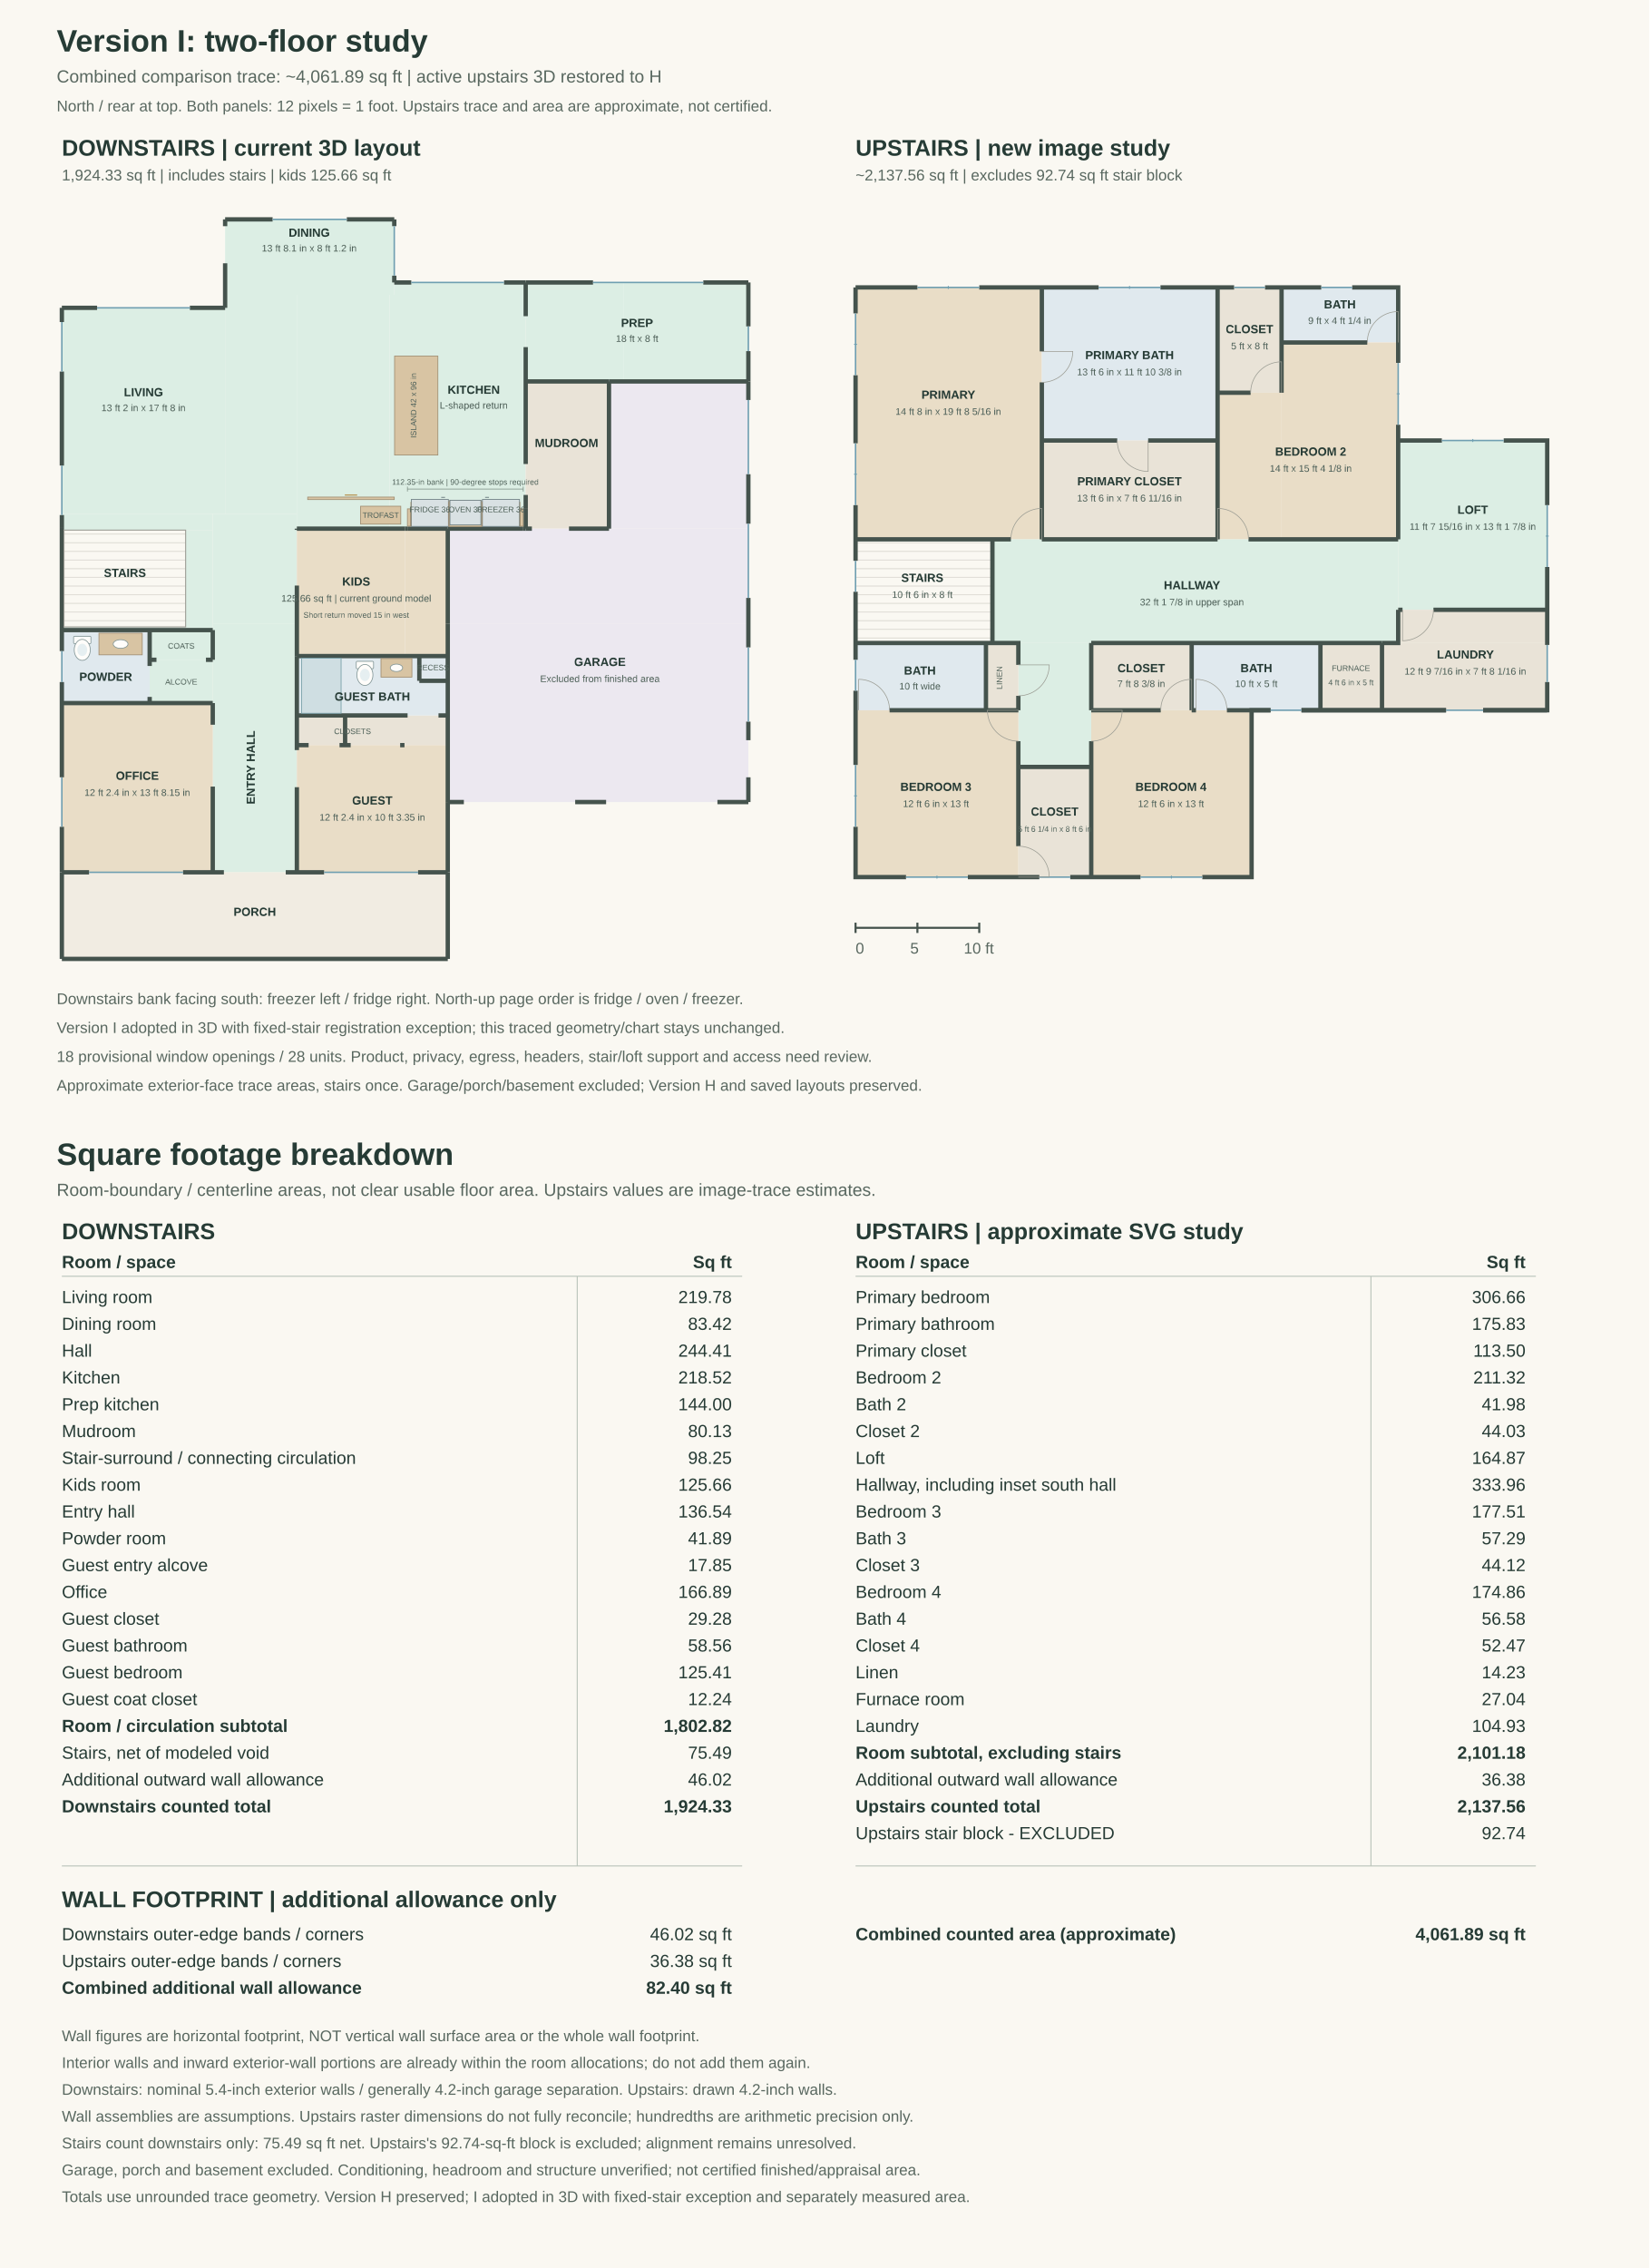
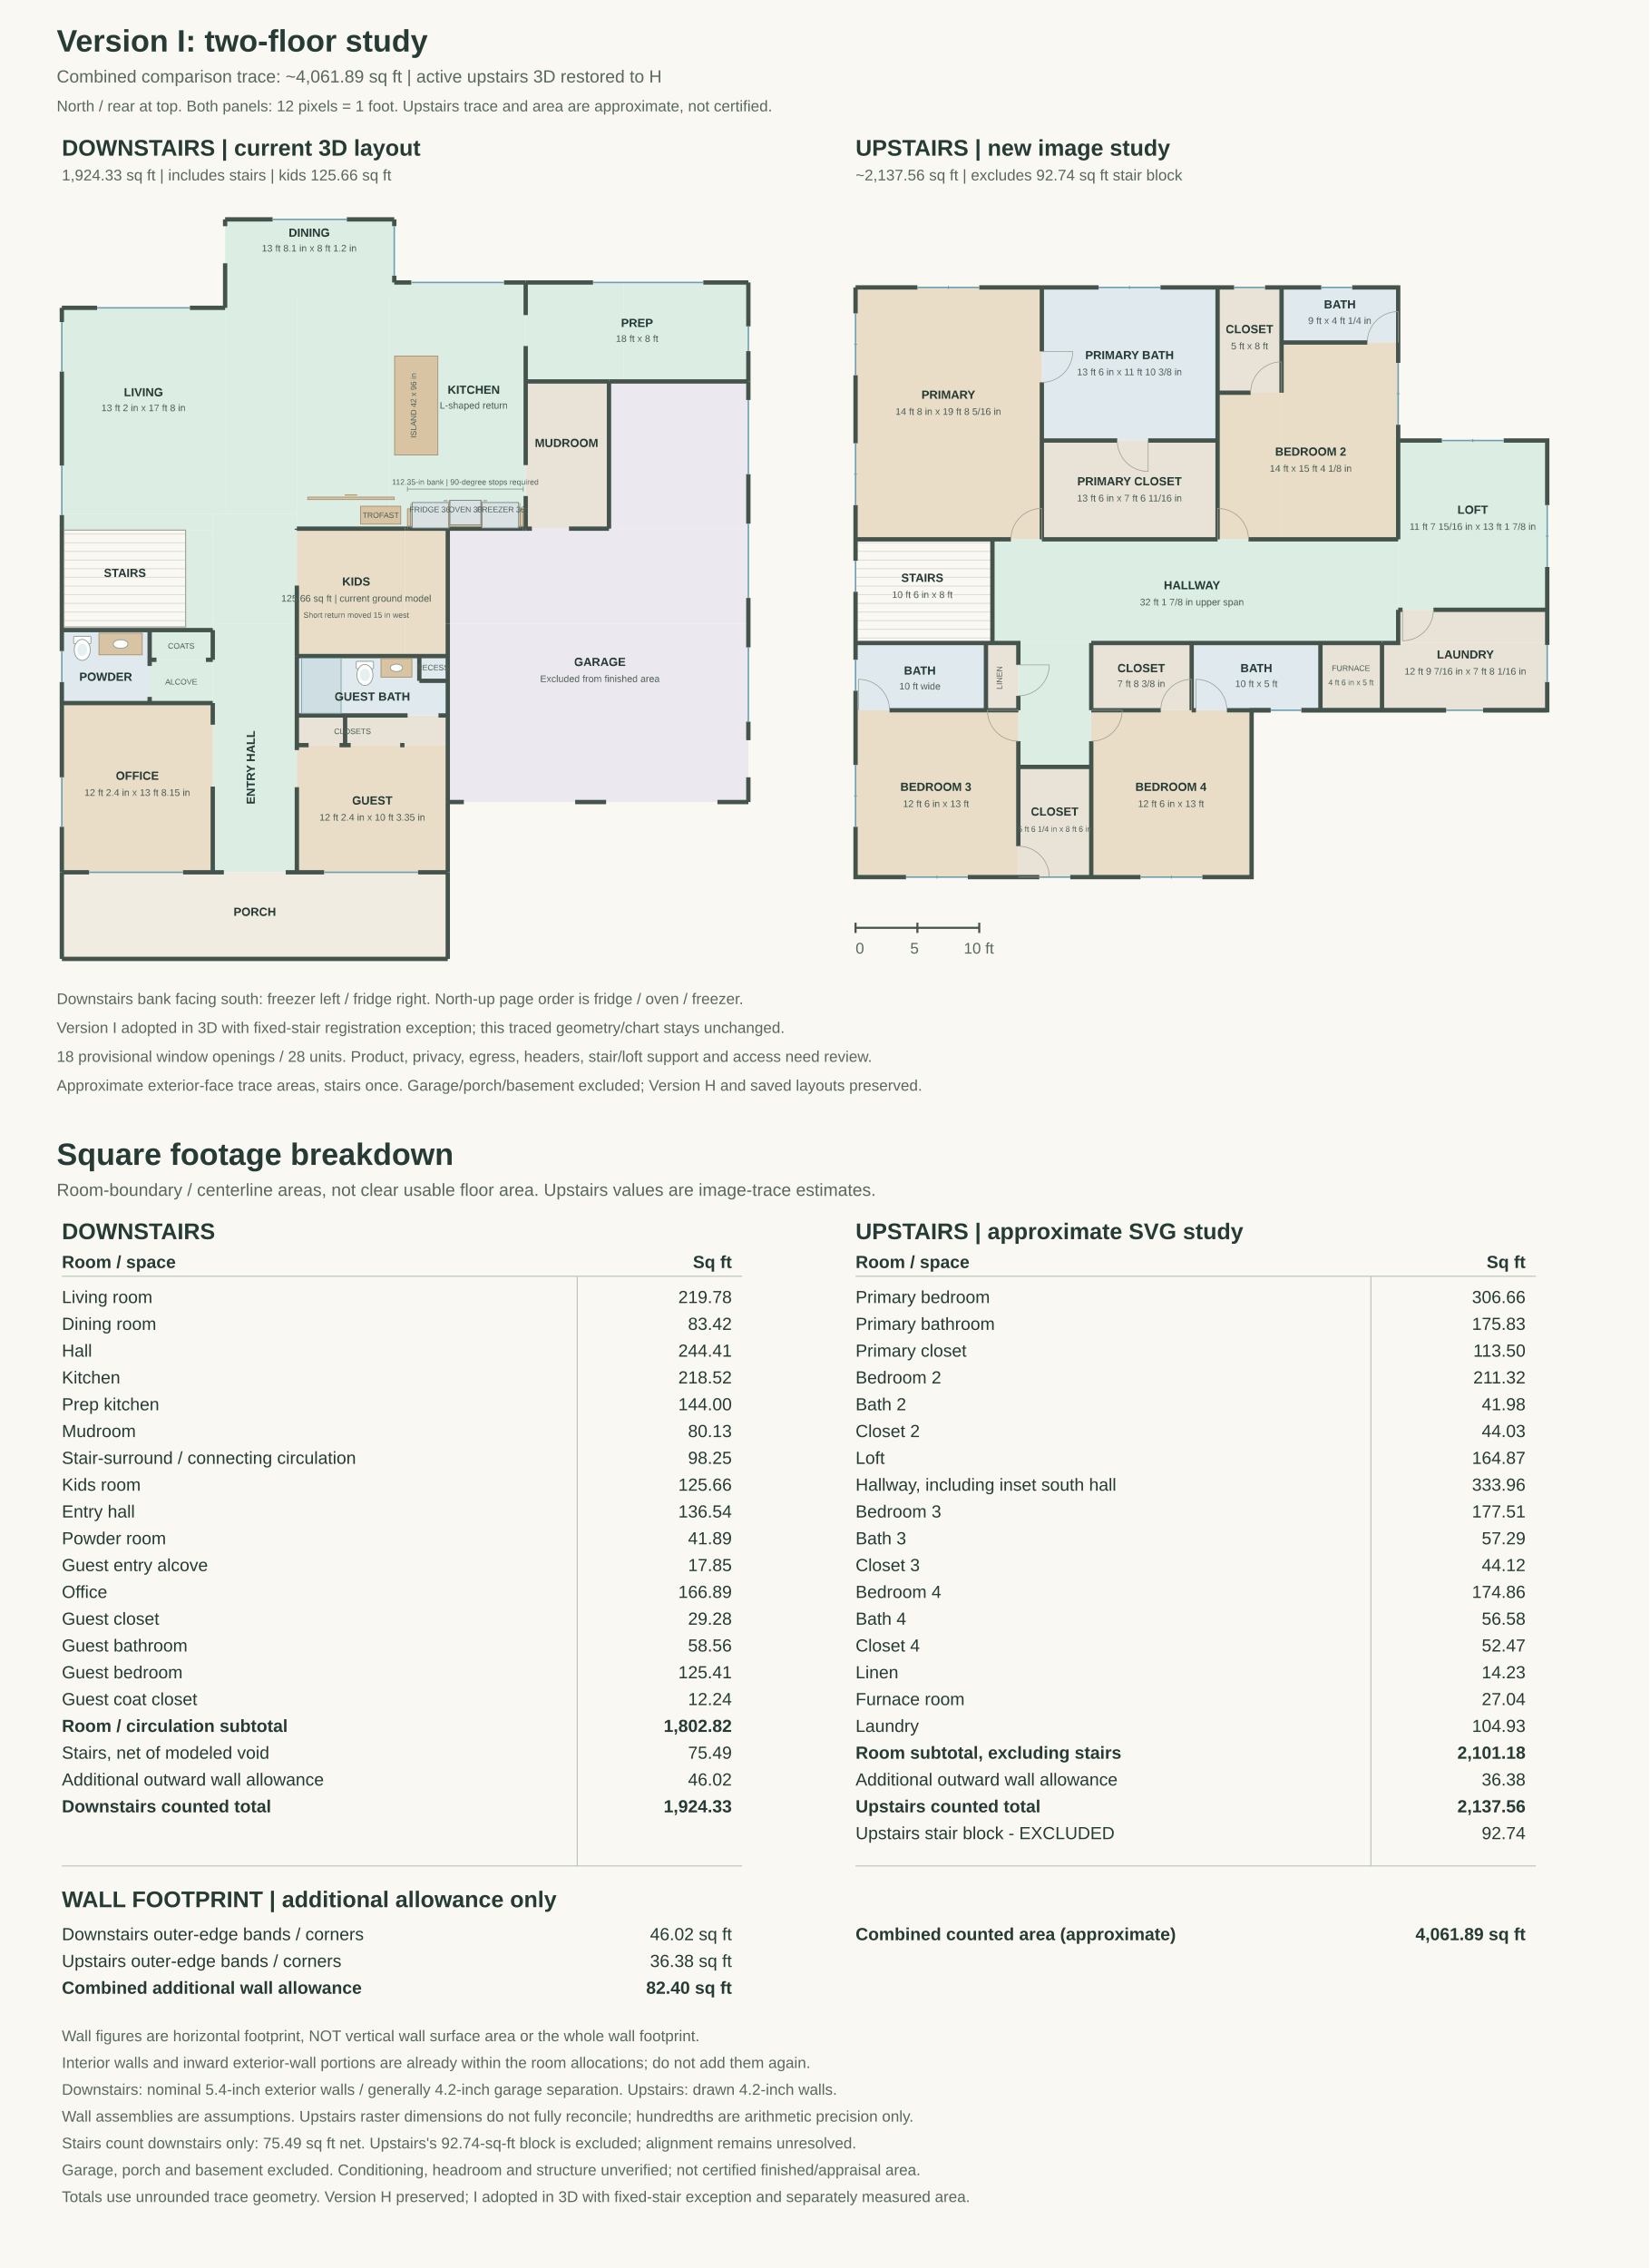
<svg xmlns="http://www.w3.org/2000/svg" width="1600" height="2200" viewBox="0 0 1600 2200" style="width:100%;height:auto;display:block" role="img" aria-labelledby="title desc">
  <defs>
    <pattern id="stairHatch" width="0.7" height="0.7" patternUnits="userSpaceOnUse">
      <path d="M0 0H0.7" stroke="#aaa99f" stroke-width="0.05" />
    </pattern>
    <g id="toilet">
      <rect x="-.7" y="-.85" width="1.4" height=".6" rx=".08" class="fixture" />
      <ellipse cx="0" cy=".25" rx=".65" ry=".85" class="fixture" />
      <ellipse cx="0" cy=".25" rx=".4" ry=".5" fill="#e6eff1" />
    </g>
    <style>
	  text { font-family: Arial, Helvetica, sans-serif; fill: #263b35; }
	  .heading { font-size: 30px; font-weight: 700; }
	  .panel-heading { font-size: 22px; font-weight: 700; }
	  .sub { font-size: 17px; fill: #58675f; }
	  .small { font-size: 15px; fill: #58675f; }
	  .room { font-size: .95px; font-weight: 700; text-anchor: middle; }
	  .size { font-size: .78px; text-anchor: middle; fill: #52645c; }
	  .tiny { font-size: .64px; text-anchor: middle; fill: #52645c; }
	  .wall { fill: none; stroke: #45534d; stroke-width: .35; stroke-linecap: butt; stroke-linejoin: miter; }
	  .window { fill: none; stroke: #6f9fb1; stroke-width: .12; }
	  .door { fill: none; stroke: #9b9c93; stroke-width: .055; }
	  .floor { fill: #dceee4; }
	  .bedroom { fill: #e9ddc7; }
	  .bath { fill: #e0e9ee; }
	  .utility { fill: #e9e3d7; }
	  .garage { fill: #ece8f0; }
	  .porch { fill: #f1ece2; }
	  .cabinet { fill: #d8c4a3; stroke: #9e8a6d; stroke-width: .06; }
	  .fixture { fill: #fffdfa; stroke: #819596; stroke-width: .06; }
	  .appliance { fill: #d9e1e3; stroke: #697b80; stroke-width: .06; }
	  .dim { fill: none; stroke: #7a8b81; stroke-width: .055; }
	</style>
  </defs>
  <rect width="1600" height="2200" fill="#faf8f2" />
  <text x="55" y="50" class="heading">Version I: two-floor study</text>
  <text id="combined-area" x="55" y="80" class="sub" data-square-feet="4061.892558">Combined comparison trace: ~4,061.89 sq ft | active upstairs 3D restored to H</text>
  <text x="55" y="108" class="small">North / rear at top. Both panels: 12 pixels = 1 foot. Upstairs trace and area are approximate, not certified.</text>
  <text x="60" y="151" class="panel-heading">DOWNSTAIRS | current 3D layout</text>
  <text id="ground-area" x="60" y="175" class="small" data-square-feet="1924.332708">1,924.33 sq ft | includes stairs | kids 125.66 sq ft</text>
  <text x="830" y="151" class="panel-heading">UPSTAIRS | new image study</text>
  <text id="upstairs-area" x="830" y="175" class="small" data-square-feet="2137.559850" data-stair-deduction="92.739234">~2,137.56 sq ft | excludes 92.74 sq ft stair block</text>
  <g id="ground-plan" transform="translate(60 190) scale(12)">
    <g id="ground-floors">
      <rect data-floor="0" data-room="Living room" x="0" y="9.05" width="13.2" height="16.65" class="floor" />
      <rect data-floor="1" data-room="Dining room" x="13.2" y="1.9" width="13.675" height="6.1" class="floor" />
      <rect data-floor="2" data-room="Hall" x="13.2" y="8" width="5.8" height="17.7" class="floor" />
      <rect data-floor="3" data-room="Hall" x="19" y="8" width="7.5" height="18.9" class="floor" />
      <rect data-floor="4" data-room="Kitchen" x="26.875" y="7" width="10.625" height="1" class="floor" />
      <rect data-floor="5" data-room="Kitchen" x="26.5" y="8" width="11" height="18.9" class="floor" />
      <rect data-floor="6" data-room="Prep kitchen" x="37.5" y="7" width="7.9" height="8" class="floor" />
      <rect data-floor="7" data-room="Prep kitchen" x="45.4" y="7" width="10.1" height="8" class="floor" />
      <rect data-floor="8" data-room="Mudroom" x="37.5" y="15" width="6.733" height="11.9" class="utility" />
      <rect data-floor="9" data-room="Hall" x="0" y="25.7" width="12.2" height="1.317" class="floor" />
      <rect data-floor="10" data-room="Hall" x="0" y="27.017" width="0.175" height="7.825" class="floor" />
      <rect data-floor="11" data-room="Hall" x="10.008" y="27.017" width="2.192" height="7.825" class="floor" />
      <rect data-floor="12" data-room="Hall" x="0" y="34.842" width="12.2" height="0.258" class="floor" />
      <rect data-floor="13" data-room="Hall" x="12.2" y="25.7" width="6.8" height="8.9" class="floor" />
      <rect data-floor="14" data-room="Kids room" x="19" y="26.9" width="8.75" height="10.3" class="bedroom" />
      <rect data-floor="15" data-room="Kids room" x="27.75" y="26.9" width="3.45" height="10.3" class="bedroom" />
      <rect data-floor="16" data-room="Entry hall" x="12.2" y="34.6" width="6.8" height="20.079" class="floor" />
      <rect data-floor="17" data-room="Powder room" x="0" y="35.1" width="7.1" height="5.9" class="bath" />
      <rect data-floor="18" data-room="Guest entry alcove" x="7.1" y="37.5" width="5.1" height="3.5" class="floor" />
      <rect data-floor="19" data-room="Office" x="0" y="41" width="12.2" height="13.679" class="bedroom" />
      <rect data-floor="20" data-room="Closet" x="19" y="42" width="12.2" height="2.4" class="utility" />
      <rect data-floor="21" data-room="Bathroom" x="19" y="37.2" width="12.2" height="4.8" class="bath" />
      <rect data-floor="22" data-room="Guest room" x="19" y="44.4" width="12.2" height="10.279" class="bedroom" />
      <rect data-floor="23" data-room="Guest coat closet" x="7.1" y="35.1" width="5.1" height="2.4" class="floor" />
      <rect data-floor="24" data-room="Garage" x="44.233" y="15" width="11.267" height="11.9" class="garage" />
      <rect data-floor="25" data-room="Garage" x="31.2" y="26.9" width="24.3" height="7.7" class="garage" />
      <rect data-floor="26" data-room="Garage" x="31.2" y="34.6" width="24.3" height="14.4" class="garage" />
      <rect data-floor="27" data-room="Front porch" x="0" y="54.679" width="31.2" height="7" class="porch" />
    </g>
    <g id="ground-walls">
      <path data-wall="Living north" d="M0 9.05L2.85 9.05M10.35 9.05L13.2 9.05" class="wall" />
      <path data-window="Living north" d="M2.85 9.05L10.35 9.05" class="window" />
      <path data-wall="Dining west" d="M13.2 1.9L13.2 2.45M13.2 5.45L13.2 9.05" class="wall" />
      <path data-wall="Dining north" d="M13.2 1.9L17.038 1.9M23.038 1.9L26.875 1.9" class="wall" />
      <path data-window="Dining north" d="M17.038 1.9L23.038 1.9" class="window" />
      <path data-wall="Dining east" d="M26.875 1.9L26.875 2.45M26.875 6.45L26.875 7" class="wall" />
      <path data-window="Dining east" d="M26.875 2.45L26.875 6.45" class="window" />
      <path data-wall="Kitchen north" d="M26.875 7L28.25 7M35.75 7L37.5 7" class="wall" />
      <path data-window="Kitchen north" d="M28.25 7L35.75 7" class="window" />
      <path data-wall="Prep north" d="M37.5 7L42.942 7M51.858 7L55.5 7" class="wall" />
      <path data-window="Prep north" d="M42.942 7L51.858 7" class="window" />
      <path data-wall="Prep east" d="M55.5 7L55.5 10.55M55.5 12.55L55.5 15" class="wall" />
      <path data-window="Prep east" d="M55.5 10.55L55.5 12.55" class="window" />
      <path data-wall="Garage east" d="M55.5 15L55.5 16.5M55.5 22.5L55.5 26.5M55.5 32.5L55.5 36.5M55.5 42.5L55.5 44M55.5 47L55.5 49" class="wall" />
      <path data-window="Garage east" d="M55.5 16.5L55.5 22.5" class="window" />
      <path data-window="Garage east" d="M55.5 26.5L55.5 32.5" class="window" />
      <path data-window="Garage east" d="M55.5 36.5L55.5 42.5" class="window" />
      <path data-wall="Garage south" d="M31.2 49L32.5 49M41.5 49L44 49M53 49L55.5 49" class="wall" />
      <path data-wall="Guest east" d="M31.2 49L31.2 54.679" class="wall" />
      <path data-wall="Porch east" d="M31.2 54.679L31.2 61.679" class="wall" />
      <path data-wall="Porch south" d="M0 61.679L31.2 61.679" class="wall" />
      <path data-wall="Porch west" d="M0 54.679L0 61.679" class="wall" />
      <path data-wall="Office west" d="M0 26.775L0 36.8M0 39.3L0 47M0 51L0 54.679" class="wall" />
      <path data-window="Office west" d="M0 36.8L0 39.3" class="window" />
      <path data-window="Office west" d="M0 47L0 51" class="window" />
      <path data-wall="Living west" d="M0 9.05L0 10.2M0 14.2L0 21.8M0 25.8L0 26.775" class="wall" />
      <path data-window="Living west" d="M0 10.2L0 14.2" class="window" />
      <path data-window="Living west" d="M0 21.8L0 25.8" class="window" />
      <path data-wall="Kids north" d="M19 26.9L27.75 26.9" class="wall" />
      <path data-wall="Kids west" d="M19 26.9L19 27M19 31.5L19 37.2" class="wall" />
      <path data-wall="Powder north" d="M0 35.1L12.2 35.1" class="wall" />
      <path data-wall="Powder east" d="M7.1 35.1L7.1 38M7.1 40.5L7.1 41" class="wall" />
      <path data-wall="Guest coat closet front" d="M7.1 37.5L7.65 37.5M11.65 37.5L12.2 37.5" class="wall" />
      <path data-wall="Guest coat closet east" d="M12.2 35.1L12.2 37.5" class="wall" />
      <path data-wall="Office east" d="M12.2 41L12.2 42.75M12.2 47.75L12.2 54.679" class="wall" />
      <path data-wall="Office north" d="M0 41L12.2 41" class="wall" />
      <path data-wall="House south" d="M0 54.679L2.2 54.679M9.8 54.679L13.1 54.679M18.1 54.679L21.2 54.679M28.8 54.679L31.2 54.679" class="wall" />
      <path data-window="House south" d="M2.2 54.679L9.8 54.679" class="window" />
      <path data-window="House south" d="M21.2 54.679L28.8 54.679" class="window" />
      <path data-wall="Kids south" d="M19 37.2L31.2 37.2" class="wall" />
      <path data-wall="Guest west" d="M19 37.2L19 44.8M19 47.8L19 54.679" class="wall" />
      <path data-wall="Closet south" d="M19 44.4L19.95 44.4M22.45 44.4L23.35 44.4M27.35 44.4L27.7 44.4" class="wall" />
      <path data-wall="Guest closet divider" d="M22.9 42L22.9 44.4" class="wall" />
      <path data-wall="Bathroom south" d="M19 42L27.95 42M30.45 42L31.2 42" class="wall" />
      <path data-wall="Bathroom recess west" d="M28.9 37.2L28.9 39.2" class="wall" />
      <path data-wall="Bathroom recess south" d="M28.9 39.2L31.2 39.2" class="wall" />
      <path data-wall="Garage west" d="M31.2 34.6L31.2 49" class="wall" />
      <path data-wall="Garage west return" d="M31.2 26.9L31.2 34.6" class="wall" />
      <path data-wall="Kitchen south left" d="M27.75 26.9L27.938 26.9" class="wall" />
      <path data-wall="Kids kitchen return" d="M27.938 26.9L31.2 26.9" class="wall" />
      <path data-wall="Kitchen south" d="M31.2 26.9L37.3 26.9" class="wall" />
      <path data-wall="Kitchen south right" d="M37.3 26.9L37.5 26.9" class="wall" />
-       <path data-wall="Kitchen east" d="M37.5 7L37.5 9.725M37.5 12.225L37.5 21.675M37.5 24.175L37.5 25.3" class="wall" />
+       <path data-wall="Kitchen east" d="M37.5 7L37.5 9.637M37.5 12.137L37.5 21.762M37.5 24.262L37.5 25.3" class="wall" />
      <path data-wall="Kitchen east return" d="M37.5 25.3L37.5 26.9" class="wall" />
      <path data-wall="Mudroom north" d="M37.5 15L44.233 15" class="wall" />
      <path data-wall="Garage north" d="M44.233 15L55.5 15" class="wall" />
      <path data-wall="Mudroom east" d="M44.233 15L44.233 26.9" class="wall" />
      <path data-wall="Mudroom south" d="M37.5 26.9L38 26.9M41 26.9L44.233 26.9" class="wall" />
    </g>
    <rect id="ground-stairs" x=".175" y="27.017" width="9.833" height="7.825" fill="url(#stairHatch)" stroke="#9c9b94" stroke-width=".08" />
    <text x="5.1" y="30.8" class="room">STAIRS</text>
-     <g id="ground-refrigeration" data-run-left="27.9375" data-run-right="37.3" data-stop-degrees="90">
+     <g id="ground-refrigeration" data-run-left="27.9375" data-run-right="37.3" data-stop-degrees="90" data-factory-degrees="105" data-clearance-inches="34.5" data-side-clearance-inches="7.25">
      <rect id="fridge-filler" x="27.938" y="25.3" width=".25" height="1.4" class="cabinet" />
-       <rect id="fridge" data-model="CL3650R/S/T/R" x="28.25" y="24.538" width="3" height="2.182" class="appliance" />
+       <rect id="fridge" data-model="DEC3650R/R" data-product-width-inches="36" x="28.323" y="24.788" width="2.979" height="2.062" class="appliance" />
      <rect id="oven-tower" x="31.312" y="24.642" width="2.625" height="2.083" class="cabinet" />
      <rect id="oven" data-height-inches="24" data-bottom-inches="30" x="31.375" y="24.602" width="2.5" height="2" class="appliance" />
-       <rect id="freezer" data-model="CL3650F/S/T/L" x="34" y="24.538" width="3" height="2.182" class="appliance" />
+       <rect id="freezer" data-model="DEC3650FI/L" data-product-width-inches="36" x="33.948" y="24.788" width="2.979" height="2.062" class="appliance" />
      <rect id="freezer-filler" x="37.062" y="25.3" width=".237" height="1.4" class="cabinet" />
-       <path id="column-panels" d="M28.219 24.735V26.725M31.281 24.735V26.725M33.969 24.735V26.725M37.031 24.735V26.725" stroke="#9e8a6d" stroke-width=".062" />
-       <path d="M30.98 24.371H30.67M34.22 24.371H34.53" stroke="#697b80" stroke-width=".07" />
+       <path id="column-panels" d="M28.219 24.85V26.85M31.281 24.85V26.85M33.969 24.85V26.85M37.031 24.85V26.85" stroke="#9e8a6d" stroke-width=".062" />
+       <path d="M31.177 24.642H30.865M34.073 24.642H34.385" stroke="#697b80" stroke-width=".062" />
      <text x="29.75" y="25.57" class="tiny">FRIDGE 36</text>
      <text x="32.625" y="25.57" class="tiny">OVEN 30</text>
      <text x="35.5" y="25.57" class="tiny">FREEZER 36</text>
      <path d="M27.938 23.7H37.3M27.938 23.5V23.9M37.3 23.5V23.9" class="dim" />
      <text x="32.619" y="23.35" class="tiny">112.35-in bank | 90-degree stops required</text>
    </g>
    <rect id="ground-island" x="26.9" y="12.95" width="3.5" height="8" class="cabinet" />
    <text x="28.65" y="16.95" class="tiny" transform="rotate(-90 28.65 16.95)">ISLAND 42 x 96 in</text>
    <rect id="kids-trofast" x="24.15" y="25.087" width="3.25" height="1.448" class="cabinet" />
    <text x="25.775" y="26.03" class="tiny">TROFAST</text>
    <rect id="family-board" x="19.875" y="24.35" width="7" height=".2" class="cabinet" />
    <path d="M22.875 24.18H23.875" stroke="#b99758" stroke-width=".1" />
    <use href="#toilet" x="1.65" y="36.45" />
    <rect id="powder-vanity" x="3" y="35.35" width="3.5" height="1.75" class="cabinet" />
    <ellipse cx="4.75" cy="36.225" rx=".6" ry=".35" class="fixture" />
    <rect id="guest-shower" x="19.375" y="37.375" width="3.2" height="4.45" fill="#cfdee2" stroke="#719ba4" stroke-width=".06" />
    <use href="#toilet" x="24.5" y="38.475" />
    <rect id="guest-vanity" x="25.8" y="37.4" width="2.5" height="1.5" class="cabinet" />
    <ellipse cx="27.05" cy="38.15" rx=".5" ry=".3" class="fixture" />
    <text x="30" y="38.35" class="tiny">RECESS</text>
    <text x="6.6" y="16.2" class="room">LIVING</text>
    <text x="6.6" y="17.4" class="size">13 ft 2 in x 17 ft 8 in</text>
    <text x="20" y="3.3" class="room">DINING</text>
    <text x="20" y="4.5" class="size">13 ft 8.1 in x 8 ft 1.2 in</text>
    <text x="33.3" y="16" class="room">KITCHEN</text>
    <text x="33.3" y="17.2" class="size">L-shaped return</text>
    <text x="46.5" y="10.6" class="room">PREP</text>
    <text x="46.5" y="11.8" class="size">18 ft x 8 ft</text>
    <text x="40.8" y="20.3" class="room">MUDROOM</text>
    <text x="23.8" y="31.5" class="room">KIDS</text>
    <text x="23.8" y="32.8" class="size">125.66 sq ft | current ground model</text>
    <text x="23.8" y="34.1" class="tiny">Short return moved 15 in west</text>
    <text x="3.55" y="39.2" class="room">POWDER</text>
    <text x="9.65" y="36.6" class="tiny">COATS</text>
    <text x="9.65" y="39.5" class="tiny">ALCOVE</text>
    <text x="25.1" y="40.8" class="room">GUEST BATH</text>
    <text x="23.5" y="43.5" class="tiny">CLOSETS</text>
    <text x="6.1" y="47.2" class="room">OFFICE</text>
    <text x="6.1" y="48.5" class="size">12 ft 2.4 in x 13 ft 8.15 in</text>
    <text x="25.1" y="49.2" class="room">GUEST</text>
    <text x="25.1" y="50.5" class="size">12 ft 2.4 in x 10 ft 3.35 in</text>
    <text x="15.6" y="46.2" class="room" transform="rotate(-90 15.6 46.2)">ENTRY HALL</text>
    <text x="43.5" y="38" class="room">GARAGE</text>
    <text x="43.5" y="39.3" class="size">Excluded from finished area</text>
    <text x="15.6" y="58.2" class="room">PORCH</text>
  </g>
  <g id="upstairs-plan" transform="translate(830 190) scale(12)" data-source-pixels-per-foot="15.272727272727273" data-model-adopted="true">
    <g id="upstairs-floors">
      <rect data-room="Primary" x="0" y="7.4" width="15.06" height="20.363" class="bedroom" />
      <rect data-room="Primary bath" x="15.06" y="7.4" width="14.208" height="12.375" class="bath" />
      <rect data-room="Primary closet" x="15.06" y="19.775" width="14.208" height="7.988" class="utility" />
      <rect data-room="Closet 2" x="29.268" y="7.4" width="5.173" height="8.512" class="utility" />
      <rect data-room="Bath 2" x="34.44" y="7.4" width="9.429" height="4.452" class="bath" />
      <rect data-room="Bedroom 2" x="34.44" y="11.852" width="9.429" height="15.911" class="bedroom" />
      <rect data-room="Bedroom 2" x="29.268" y="15.912" width="5.173" height="11.851" class="bedroom" />
      <rect data-room="Loft" x="43.869" y="19.775" width="12.048" height="13.685" class="floor" />
      <rect data-room="Hallway" x="11.065" y="27.763" width="32.804" height="8.381" class="floor" />
      <rect data-room="Hallway" x="13.161" y="36.144" width="5.893" height="10.018" class="floor" />
      <rect data-room="Stairs" x="0" y="27.763" width="11.065" height="8.381" fill="url(#stairHatch)" />
      <rect data-room="Bath 3" x="0" y="36.144" width="10.542" height="5.435" class="bath" />
      <rect data-room="Linen" x="10.542" y="36.144" width="2.619" height="5.435" class="utility" />
      <rect data-room="Bedroom 3" x="0" y="41.579" width="13.161" height="13.488" class="bedroom" />
      <rect data-room="Closet 4" x="13.161" y="46.162" width="5.893" height="8.905" class="utility" />
      <rect data-room="Bedroom 4" x="19.054" y="41.579" width="12.964" height="13.488" class="bedroom" />
      <rect data-room="Closet 3" x="19.054" y="36.144" width="8.119" height="5.435" class="utility" />
      <rect data-room="Bath 4" x="27.173" y="36.144" width="10.411" height="5.435" class="bath" />
      <rect data-room="Furnace" x="37.583" y="36.144" width="4.976" height="5.435" class="utility" />
      <rect data-room="Laundry" x="42.56" y="36.144" width="13.357" height="5.435" class="utility" />
      <rect data-room="Laundry" x="43.869" y="33.46" width="12.048" height="2.685" class="utility" />
    </g>
    <g id="upstairs-walls">
      <path id="upstairs-envelope" d="M0 7.4H5M10 7.4H19.65M24.65 7.4H30.604M33.104 7.4H37.65M40.15 7.4H43.869V13.5M43.869 18.5V19.775H47.4M52.4 19.775H55.917V25M55.917 30V36.3M55.917 39.3V41.579H50.738M47.738 41.579H36.051M33.551 41.579H32.018V55.067H28.036M23.036 55.067H17.357M14.857 55.067H9.08M4.08 55.067H0V51M0 46V40M0 37.5V32M0 29.5V25M0 20V14.5M0 9.5V7.4" class="wall" />
      <path id="primary-divider" d="M15.06 7.4V12.573M15.06 15.073V27.763" class="wall" />
      <path id="primary-gallery-wall" d="M0 27.763H12.56M15.06 27.763H29.268" class="wall" />
      <path id="primary-bath-closet-wall" d="M15.06 19.775H21.155M23.655 19.775H29.268" class="wall" />
      <path id="suite-divider" d="M29.268 7.4V27.763" class="wall" />
      <path id="bed2-service-walls" d="M34.44 7.4V15.912M29.268 15.912H31.94M34.44 11.852H41.369M43.869 19.775V27.763" class="wall" />
      <path id="bed2-gallery-wall" d="M31.768 27.763H43.869" class="wall" />
      <path id="loft-laundry-wall" d="M43.869 33.46H44.219M46.719 33.46H55.917" class="wall" />
      <path id="stairs-east" d="M11.065 27.763V36.144" class="wall" />
      <path id="south-service-north" d="M0 36.144H13.161V37.912M19.054 36.144H42.56" class="wall" />
      <path id="south-service-south" d="M2.75 41.579H13.161M19.054 41.579H24.673M27.173 41.579H27.523M30.023 41.579H33.551M36.051 41.579H47.738M50.738 41.579H55.917" class="wall" />
      <path id="linen-west" d="M10.542 36.144V41.579" class="wall" />
      <path id="south-hall-west" d="M13.161 40.412V41.579M13.161 44.079V52.567" class="wall" />
      <path id="south-hall-east" d="M19.054 36.144V41.579M19.054 44.079V55.067" class="wall" />
      <path id="central-closet-north" d="M13.161 46.162H19.054" class="wall" />
      <path id="south-closet-bath-divider" d="M27.173 36.144V41.579" class="wall" />
      <path id="furnace-west" d="M37.583 36.144V41.579" class="wall" />
      <path id="furnace-east" d="M42.56 36.144V41.579" class="wall" />
      <path id="laundry-entry-step" d="M43.869 33.46V36.144H42.56" class="wall" />
    </g>
    <g id="upstairs-windows" data-status="provisional-design" data-sill-inches="36" data-head-inches="96">
      <path data-window="Primary west north" data-room="Primary" data-width-inches="60" data-units="2" d="M0 9.5V14.5" class="window" />
      <path data-window="Primary west south" data-room="Primary" data-width-inches="60" data-units="2" d="M0 20V25" class="window" />
      <path data-window="Primary bath north" data-room="Primary bath" data-width-inches="60" data-units="2" data-privacy="review-required" d="M19.65 7.4H24.65" class="window" />
      <path data-window="Bath 2 north" data-room="Bath 2" data-width-inches="30" data-units="1" data-privacy="review-required" d="M37.65 7.4H40.15" class="window" />
      <path data-window="Bedroom 2 east north" data-room="Bedroom 2" data-width-inches="60" data-units="2" d="M43.869 13.5V18.5" class="window" />
      <path data-window="Primary north" data-room="Primary" data-width-inches="60" data-units="2" d="M5 7.4H10" class="window" />
      <path data-window="Loft north" data-room="Loft" data-width-inches="60" data-units="2" d="M47.4 19.775H52.4" class="window" />
      <path data-window="Loft east" data-room="Loft" data-width-inches="60" data-units="2" d="M55.917 25V30" class="window" />
      <path data-window="Laundry east" data-room="Laundry" data-width-inches="36" data-units="1" d="M55.917 36.3V39.3" class="window" />
      <path data-window="Bedroom 3 west" data-room="Bedroom 3" data-width-inches="60" data-units="2" d="M0 46V51" class="window" />
      <path data-window="Bedroom 3 front" data-room="Bedroom 3" data-width-inches="60" data-units="2" d="M4.08 55.067H9.08" class="window" />
      <path data-window="Bedroom 4 front" data-room="Bedroom 4" data-width-inches="60" data-units="2" d="M23.036 55.067H28.036" class="window" />
      <path data-window="Bath 3 west" data-room="Bath 3" data-width-inches="30" data-units="1" data-privacy="review-required" d="M0 37.5V40" class="window" />
      <path data-window="Stairs west" data-room="Stairs" data-width-inches="30" data-units="1" d="M0 29.5V32" class="window" />
      <path data-window="Closet 2 north" data-room="Closet 2" data-width-inches="30" data-units="1" d="M30.604 7.4H33.104" class="window" />
      <path data-window="Closet 4 front" data-room="Closet 4" data-width-inches="30" data-units="1" d="M14.857 55.067H17.357" class="window" />
      <path data-window="Bath 4 south" data-room="Bath 4" data-width-inches="30" data-units="1" data-privacy="review-required" d="M33.551 41.579H36.051" class="window" />
      <path data-window="Laundry south" data-room="Laundry" data-width-inches="36" data-units="1" d="M47.738 41.579H50.738" class="window" />
      <path id="upstairs-window-divisions" d="M-.12 12H.12M-.12 22.5H.12M22.15 7.28V7.52M43.749 16H43.989M7.5 7.28V7.52M49.9 19.655V19.895M55.797 27.5H56.037M-.12 48.5H.12M6.58 54.947V55.187M25.536 54.947V55.187" stroke="#6f9fb1" stroke-width=".08" />
    </g>
    <g id="upstairs-doors" data-height-inches="96">
      <path data-door="Primary entry" data-width-inches="30" d="M15.06 27.763V25.263A2.5 2.5 0 0 0 12.56 27.763" class="door" />
      <path data-door="Primary bath" data-width-inches="30" d="M15.06 12.573H17.56A2.5 2.5 0 0 1 15.06 15.073" class="door" />
      <path data-door="Primary closet" data-width-inches="30" d="M23.655 19.775V22.275A2.5 2.5 0 0 1 21.155 19.775" class="door" />
      <path data-door="Bedroom 2 entry" data-width-inches="30" d="M29.268 27.763V25.263A2.5 2.5 0 0 1 31.768 27.763" class="door" />
      <path data-door="Closet 2" data-width-inches="30" d="M34.44 15.912V13.412A2.5 2.5 0 0 0 31.94 15.912" class="door" />
      <path data-door="Bath 2" data-width-inches="30" d="M43.869 11.852V9.352A2.5 2.5 0 0 0 41.369 11.852" class="door" />
      <path data-door="Linen" data-width-inches="30" d="M13.161 37.912H15.661A2.5 2.5 0 0 1 13.161 40.412" class="door" />
      <path data-door="Bath 3" data-width-inches="30" d="M.25 41.579V39.079A2.5 2.5 0 0 1 2.75 41.579" class="door" />
      <path data-door="Bedroom 3 entry" data-width-inches="30" d="M13.161 41.579H10.661A2.5 2.5 0 0 0 13.161 44.079" class="door" />
      <path data-door="Closet 4" data-width-inches="30" d="M13.161 55.067H15.661A2.5 2.5 0 0 0 13.161 52.567" class="door" />
      <path data-door="Bedroom 4 entry" data-width-inches="30" d="M19.054 41.579H21.554A2.5 2.5 0 0 1 19.054 44.079" class="door" />
      <path data-door="Closet 3" data-width-inches="30" d="M27.173 41.579V39.079A2.5 2.5 0 0 0 24.673 41.579" class="door" />
      <path data-door="Bath 4" data-width-inches="30" d="M27.523 41.579V39.079A2.5 2.5 0 0 1 30.023 41.579" class="door" />
      <path data-door="Laundry" data-width-inches="30" d="M44.219 33.46V35.96A2.5 2.5 0 0 0 46.719 33.46" class="door" />
    </g>
    <g id="upstairs-labels" data-dimensions="source-image-not-measured-clearances">
      <text x="7.5" y="16.4" class="room">PRIMARY</text>
      <text x="7.5" y="17.7" class="size">14 ft 8 in x 19 ft 8 5/16 in</text>
      <text x="22.15" y="13.2" class="room">PRIMARY BATH</text>
      <text x="22.15" y="14.5" class="size">13 ft 6 in x 11 ft 10 3/8 in</text>
      <text x="22.15" y="23.4" class="room">PRIMARY CLOSET</text>
      <text x="22.15" y="24.7" class="size">13 ft 6 in x 7 ft 6 11/16 in</text>
      <text x="31.85" y="11.1" class="room">CLOSET</text>
      <text x="31.85" y="12.4" class="size">5 ft x 8 ft</text>
      <text x="39.15" y="9.1" class="room">BATH</text>
      <text x="39.15" y="10.35" class="size">9 ft x 4 ft 1/4 in</text>
      <text x="36.8" y="21" class="room">BEDROOM 2</text>
      <text x="36.8" y="22.3" class="size">14 ft x 15 ft 4 1/8 in</text>
      <text x="5.4" y="31.2" class="room">STAIRS</text>
      <text x="5.4" y="32.5" class="size">10 ft 6 in x 8 ft</text>
      <text x="27.2" y="31.8" class="room">HALLWAY</text>
      <text x="27.2" y="33.1" class="size">32 ft 1 7/8 in upper span</text>
      <text x="49.9" y="25.7" class="room">LOFT</text>
      <text x="49.9" y="27" class="size">11 ft 7 15/16 in x 13 ft 1 7/8 in</text>
      <text x="5.2" y="38.7" class="room">BATH</text>
      <text x="5.2" y="39.9" class="size">10 ft wide</text>
      <text x="11.85" y="38.95" class="tiny" transform="rotate(-90 11.85 38.95)">LINEN</text>
      <text x="23.1" y="38.5" class="room">CLOSET</text>
      <text x="23.1" y="39.7" class="size">7 ft 8 3/8 in</text>
      <text x="32.4" y="38.5" class="room">BATH</text>
      <text x="32.4" y="39.7" class="size">10 ft x 5 ft</text>
      <text x="40.05" y="38.4" class="tiny">FURNACE</text>
      <text x="40.05" y="39.55" class="tiny">4 ft 6 in x 5 ft</text>
      <text x="49.3" y="37.4" class="room">LAUNDRY</text>
      <text x="49.3" y="38.7" class="size">12 ft 9 7/16 in x 7 ft 8 1/16 in</text>
      <text x="6.5" y="48.1" class="room">BEDROOM 3</text>
      <text x="6.5" y="49.4" class="size">12 ft 6 in x 13 ft</text>
      <text x="16.1" y="50.1" class="room">CLOSET</text>
      <text x="16.1" y="51.4" class="tiny">5 ft 6 1/4 in x 8 ft 6 in</text>
      <text x="25.5" y="48.1" class="room">BEDROOM 4</text>
      <text x="25.5" y="49.4" class="size">12 ft 6 in x 13 ft</text>
    </g>
  </g>
  <path d="M830 900H950M830 895V905M890 895V905M950 895V905" stroke="#45534d" stroke-width="2" />
  <text x="830" y="925" class="small">0</text>
  <text x="883" y="925" class="small">5</text>
  <text x="935" y="925" class="small">10 ft</text>
  <text x="55" y="974" class="small">Downstairs bank facing south: freezer left / fridge right. North-up page order is fridge / oven / freezer.</text>
  <text x="55" y="1002" class="small">Version I adopted in 3D with fixed-stair registration exception; this traced geometry/chart stays unchanged.</text>
  <text x="55" y="1030" class="small">18 provisional window openings / 28 units. Product, privacy, egress, headers, stair/loft support and access need review.</text>
  <text x="55" y="1058" class="small">Approximate exterior-face trace areas, stairs once. Garage/porch/basement excluded; Version H and saved layouts preserved.</text>
  <g id="area-chart" role="group" aria-labelledby="area-chart-title area-chart-desc">
    <text id="area-chart-title" x="55" y="1130" class="heading">Square footage breakdown</text>
    <text id="area-chart-desc" x="55" y="1160" class="sub">Room-boundary / centerline areas, not clear usable floor area. Upstairs values are image-trace estimates.</text>
    <g id="ground-area-chart" transform="translate(60 0)" font-size="17">
      <text y="1202" class="panel-heading">DOWNSTAIRS</text>
      <text y="1230" font-weight="700">Room / space</text>
      <text x="650" y="1230" text-anchor="end" font-weight="700">Sq ft</text>
      <path d="M0 1238H660M500 1238V1810M0 1810H660" fill="none" stroke="#b9c3ba" />
      <g data-area-room="Living room">
        <text y="1264">Living room</text>
        <text x="650" y="1264" text-anchor="end">219.78</text>
      </g>
      <g data-area-room="Dining room">
        <text y="1290">Dining room</text>
        <text x="650" y="1290" text-anchor="end">83.42</text>
      </g>
      <g data-area-room="Hall">
        <text y="1316">Hall</text>
        <text x="650" y="1316" text-anchor="end">244.41</text>
      </g>
      <g data-area-room="Kitchen">
        <text y="1342">Kitchen</text>
        <text x="650" y="1342" text-anchor="end">218.52</text>
      </g>
      <g data-area-room="Prep kitchen">
        <text y="1368">Prep kitchen</text>
        <text x="650" y="1368" text-anchor="end">144.00</text>
      </g>
      <g data-area-room="Mudroom">
        <text y="1394">Mudroom</text>
        <text x="650" y="1394" text-anchor="end">80.13</text>
      </g>
      <g data-area-room="Circulation">
        <text y="1420">Stair-surround / connecting circulation</text>
        <text x="650" y="1420" text-anchor="end">98.25</text>
      </g>
      <g data-area-room="Kids room">
        <text y="1446">Kids room</text>
        <text x="650" y="1446" text-anchor="end">125.66</text>
      </g>
      <g data-area-room="Entry hall">
        <text y="1472">Entry hall</text>
        <text x="650" y="1472" text-anchor="end">136.54</text>
      </g>
      <g data-area-room="Powder room">
        <text y="1498">Powder room</text>
        <text x="650" y="1498" text-anchor="end">41.89</text>
      </g>
      <g data-area-room="Guest entry alcove">
        <text y="1524">Guest entry alcove</text>
        <text x="650" y="1524" text-anchor="end">17.85</text>
      </g>
      <g data-area-room="Office">
        <text y="1550">Office</text>
        <text x="650" y="1550" text-anchor="end">166.89</text>
      </g>
      <g data-area-room="Closet">
        <text y="1576">Guest closet</text>
        <text x="650" y="1576" text-anchor="end">29.28</text>
      </g>
      <g data-area-room="Bathroom">
        <text y="1602">Guest bathroom</text>
        <text x="650" y="1602" text-anchor="end">58.56</text>
      </g>
      <g data-area-room="Guest room">
        <text y="1628">Guest bedroom</text>
        <text x="650" y="1628" text-anchor="end">125.41</text>
      </g>
      <g data-area-room="Guest coat closet">
        <text y="1654">Guest coat closet</text>
        <text x="650" y="1654" text-anchor="end">12.24</text>
      </g>
      <g data-area-item="rooms" font-weight="700">
        <text y="1680">Room / circulation subtotal</text>
        <text x="650" y="1680" text-anchor="end">1,802.82</text>
      </g>
      <g data-area-item="stairs">
        <text y="1706">Stairs, net of modeled void</text>
        <text x="650" y="1706" text-anchor="end">75.49</text>
      </g>
      <g data-area-item="walls">
        <text y="1732">Additional outward wall allowance</text>
        <text x="650" y="1732" text-anchor="end">46.02</text>
      </g>
      <g data-area-item="total" font-weight="700">
        <text y="1758">Downstairs counted total</text>
        <text x="650" y="1758" text-anchor="end">1,924.33</text>
      </g>
    </g>
    <g id="upstairs-area-chart" transform="translate(830 0)" font-size="17">
      <text y="1202" class="panel-heading">UPSTAIRS | approximate SVG study</text>
      <text y="1230" font-weight="700">Room / space</text>
      <text x="650" y="1230" text-anchor="end" font-weight="700">Sq ft</text>
      <path d="M0 1238H660M500 1238V1810M0 1810H660" fill="none" stroke="#b9c3ba" />
      <g data-area-room="Primary">
        <text y="1264">Primary bedroom</text>
        <text x="650" y="1264" text-anchor="end">306.66</text>
      </g>
      <g data-area-room="Primary bath">
        <text y="1290">Primary bathroom</text>
        <text x="650" y="1290" text-anchor="end">175.83</text>
      </g>
      <g data-area-room="Primary closet">
        <text y="1316">Primary closet</text>
        <text x="650" y="1316" text-anchor="end">113.50</text>
      </g>
      <g data-area-room="Bedroom 2">
        <text y="1342">Bedroom 2</text>
        <text x="650" y="1342" text-anchor="end">211.32</text>
      </g>
      <g data-area-room="Bath 2">
        <text y="1368">Bath 2</text>
        <text x="650" y="1368" text-anchor="end">41.98</text>
      </g>
      <g data-area-room="Closet 2">
        <text y="1394">Closet 2</text>
        <text x="650" y="1394" text-anchor="end">44.03</text>
      </g>
      <g data-area-room="Loft">
        <text y="1420">Loft</text>
        <text x="650" y="1420" text-anchor="end">164.87</text>
      </g>
      <g data-area-room="Hallway">
        <text y="1446">Hallway, including inset south hall</text>
        <text x="650" y="1446" text-anchor="end">333.96</text>
      </g>
      <g data-area-room="Bedroom 3">
        <text y="1472">Bedroom 3</text>
        <text x="650" y="1472" text-anchor="end">177.51</text>
      </g>
      <g data-area-room="Bath 3">
        <text y="1498">Bath 3</text>
        <text x="650" y="1498" text-anchor="end">57.29</text>
      </g>
      <g data-area-room="Closet 3">
        <text y="1524">Closet 3</text>
        <text x="650" y="1524" text-anchor="end">44.12</text>
      </g>
      <g data-area-room="Bedroom 4">
        <text y="1550">Bedroom 4</text>
        <text x="650" y="1550" text-anchor="end">174.86</text>
      </g>
      <g data-area-room="Bath 4">
        <text y="1576">Bath 4</text>
        <text x="650" y="1576" text-anchor="end">56.58</text>
      </g>
      <g data-area-room="Closet 4">
        <text y="1602">Closet 4</text>
        <text x="650" y="1602" text-anchor="end">52.47</text>
      </g>
      <g data-area-room="Linen">
        <text y="1628">Linen</text>
        <text x="650" y="1628" text-anchor="end">14.23</text>
      </g>
      <g data-area-room="Furnace">
        <text y="1654">Furnace room</text>
        <text x="650" y="1654" text-anchor="end">27.04</text>
      </g>
      <g data-area-room="Laundry">
        <text y="1680">Laundry</text>
        <text x="650" y="1680" text-anchor="end">104.93</text>
      </g>
      <g data-area-item="rooms" font-weight="700">
        <text y="1706">Room subtotal, excluding stairs</text>
        <text x="650" y="1706" text-anchor="end">2,101.18</text>
      </g>
      <g data-area-item="walls">
        <text y="1732">Additional outward wall allowance</text>
        <text x="650" y="1732" text-anchor="end">36.38</text>
      </g>
      <g data-area-item="total" font-weight="700">
        <text y="1758">Upstairs counted total</text>
        <text x="650" y="1758" text-anchor="end">2,137.56</text>
      </g>
      <g data-area-item="excluded-stairs">
        <text y="1784">Upstairs stair block - EXCLUDED</text>
        <text x="650" y="1784" text-anchor="end">92.74</text>
      </g>
    </g>
    <text x="60" y="1850" class="panel-heading">WALL FOOTPRINT | additional allowance only</text>
    <g id="wall-area-chart" font-size="17">
      <g data-area-item="ground-walls">
        <text x="60" y="1882">Downstairs outer-edge bands / corners</text>
        <text x="710" y="1882" text-anchor="end">46.02 sq ft</text>
      </g>
      <g data-area-item="upstairs-walls">
        <text x="60" y="1908">Upstairs outer-edge bands / corners</text>
        <text x="710" y="1908" text-anchor="end">36.38 sq ft</text>
      </g>
      <g data-area-item="combined-walls" font-weight="700">
        <text x="60" y="1934">Combined additional wall allowance</text>
        <text x="710" y="1934" text-anchor="end">82.40 sq ft</text>
      </g>
      <g data-area-item="combined-total" font-weight="700">
        <text x="830" y="1882">Combined counted area (approximate)</text>
        <text x="1480" y="1882" text-anchor="end">4,061.89 sq ft</text>
      </g>
    </g>
    <text x="60" y="1980" class="small">Wall figures are horizontal footprint, NOT vertical wall surface area or the whole wall footprint.</text>
    <text x="60" y="2006" class="small">Interior walls and inward exterior-wall portions are already within the room allocations; do not add them again.</text>
    <text x="60" y="2032" class="small">Downstairs: nominal 5.4-inch exterior walls / generally 4.2-inch garage separation. Upstairs: drawn 4.2-inch walls.</text>
    <text x="60" y="2058" class="small">Wall assemblies are assumptions. Upstairs raster dimensions do not fully reconcile; hundredths are arithmetic precision only.</text>
    <text x="60" y="2084" class="small">Stairs count downstairs only: 75.49 sq ft net. Upstairs's 92.74-sq-ft block is excluded; alignment remains unresolved.</text>
    <text x="60" y="2110" class="small">Garage, porch and basement excluded. Conditioning, headroom and structure unverified; not certified finished/appraisal area.</text>
    <text x="60" y="2136" class="small">Totals use unrounded trace geometry. Version H preserved; I adopted in 3D with fixed-stair exception and separately measured area.</text>
  </g>
</svg>
